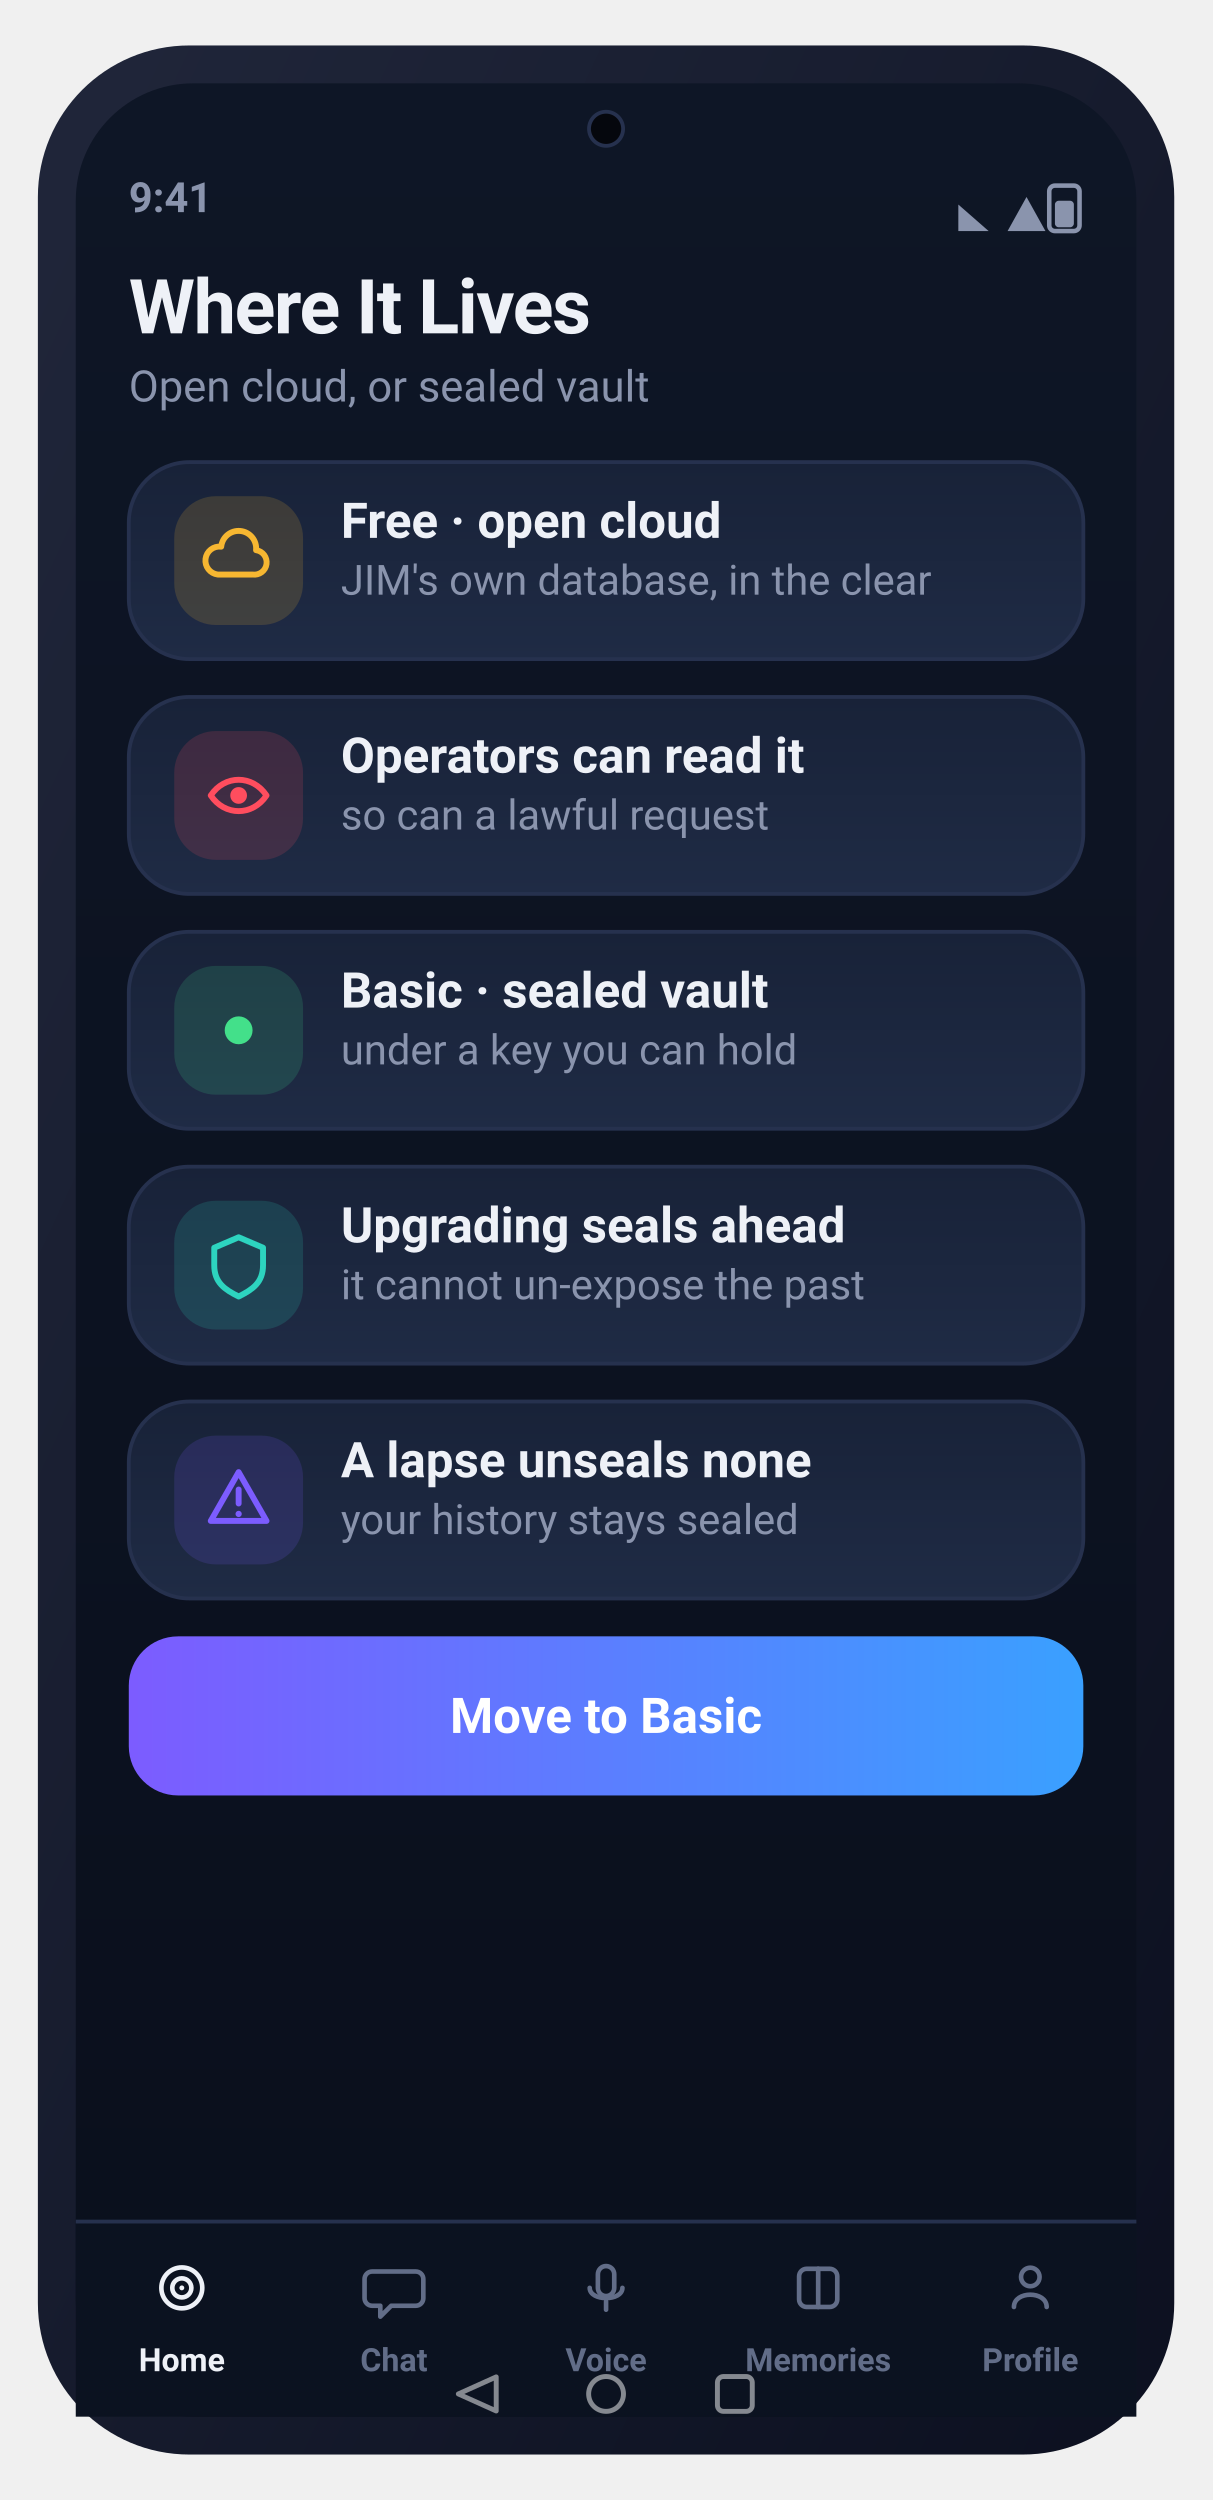
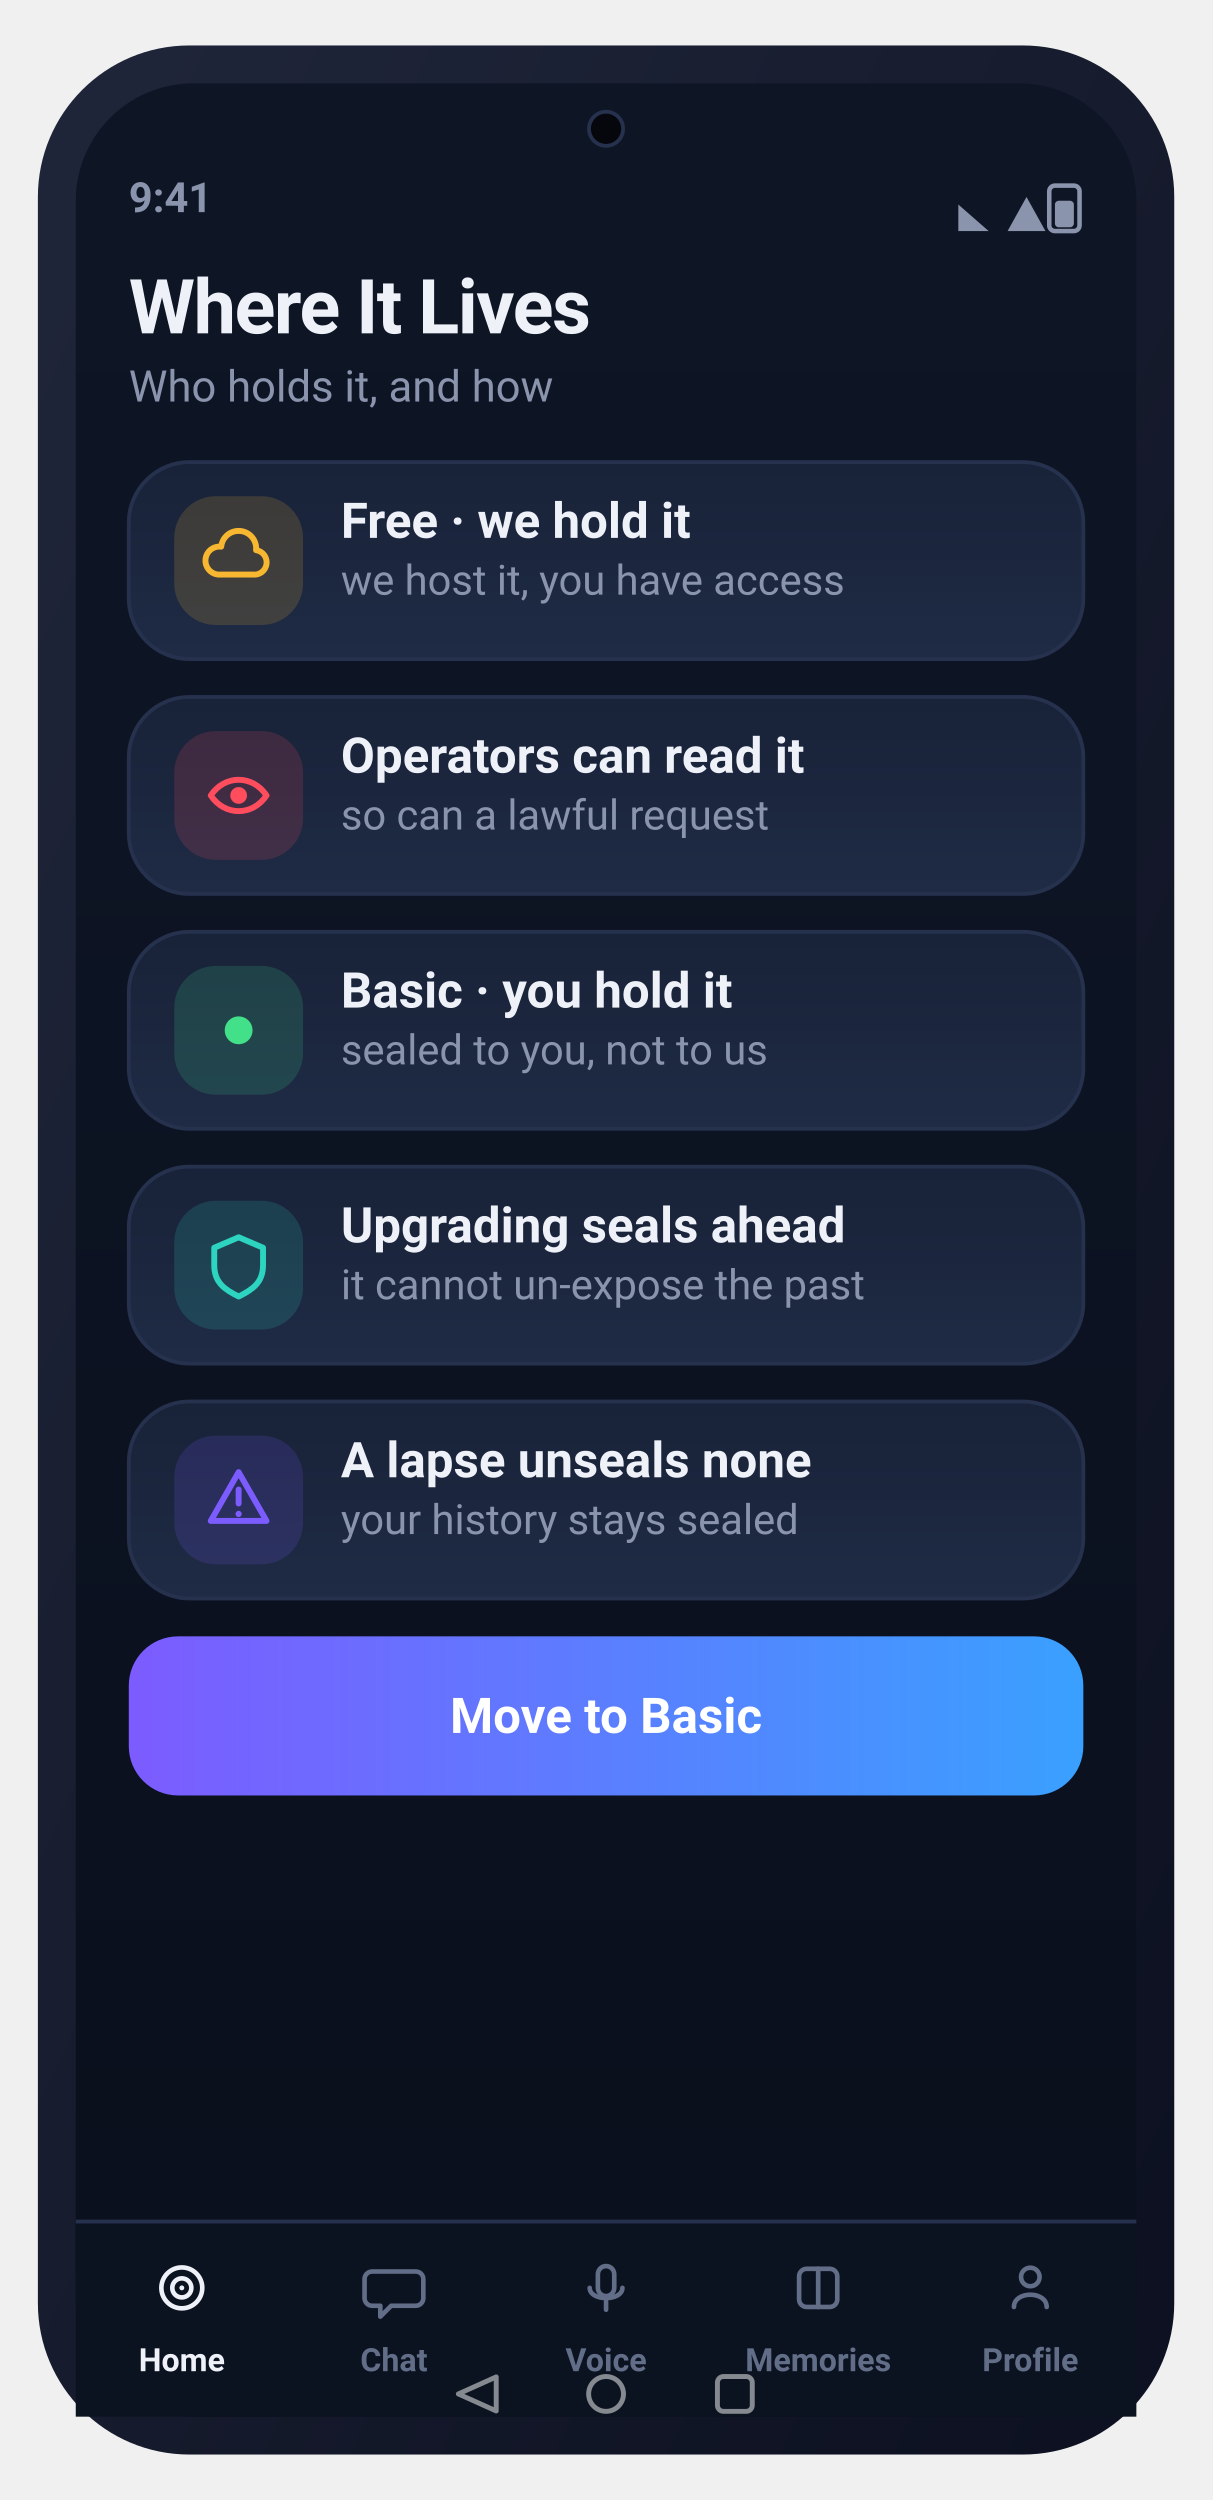
<svg xmlns="http://www.w3.org/2000/svg" width="320" height="660" viewBox="0 0 320 660" role="img" aria-label="Where It Lives screen">
  <defs>
    <linearGradient id="gScr" x1="0" y1="0" x2="0" y2="1">
      <stop offset="0" stop-color="#0e1626" />
      <stop offset="1" stop-color="#0a0f1c" />
    </linearGradient>
    <linearGradient id="gFrame" x1="0" y1="0" x2="1" y2="1">
      <stop offset="0" stop-color="#20263a" />
      <stop offset="1" stop-color="#0c1020" />
    </linearGradient>
    <linearGradient id="gCard" x1="0" y1="0" x2="0" y2="1">
      <stop offset="0" stop-color="#182238" />
      <stop offset="1" stop-color="#1f2b45" />
    </linearGradient>
    <linearGradient id="gBrand" x1="0" y1="0" x2="1" y2="0">
      <stop offset="0" stop-color="#7c5cff" />
      <stop offset="1" stop-color="#3aa0ff" />
    </linearGradient>
    <linearGradient id="gEmer" x1="0" y1="0" x2="0" y2="1">
      <stop offset="0" stop-color="#ff5b52" />
      <stop offset="1" stop-color="#ff3b30" />
    </linearGradient>
    <linearGradient id="mV" x1="0" y1="0" x2="1" y2="0">
      <stop offset="0" stop-color="#7c5cff" />
      <stop offset="1" stop-color="#3aa0ff" />
    </linearGradient>
    <linearGradient id="mO" x1="0" y1="0" x2="1" y2="0">
      <stop offset="0" stop-color="#f7b731" />
      <stop offset="1" stop-color="#ff7a45" />
    </linearGradient>
    <linearGradient id="mG" x1="0" y1="0" x2="1" y2="0">
      <stop offset="0" stop-color="#2fd27a" />
      <stop offset="1" stop-color="#43e08a" />
    </linearGradient>
    <radialGradient id="orb" cx="34%" cy="30%" r="75%">
      <stop offset="0" stop-color="#c3b0ff" />
      <stop offset="42%" stop-color="#7c5cff" />
      <stop offset="80%" stop-color="#2f6cf0" />
      <stop offset="100%" stop-color="#14204a" />
    </radialGradient>
  </defs>
  <rect x="10.0" y="12.0" width="300.0" height="636.0" rx="40" fill="url(#gFrame)" />
  <rect x="20.0" y="22.0" width="280.0" height="616.0" rx="31" fill="url(#gScr)" />
  <circle cx="160.0" cy="34" r="4.5" fill="#05070d" />
  <circle cx="160.0" cy="34" r="4.5" fill="none" stroke="#26314e" stroke-width="1" />
  <text x="34.0" y="56.0" font-family="-apple-system,BlinkMacSystemFont,'SF Pro Text','Segoe UI',Roboto,system-ui,sans-serif" font-size="11" font-weight="600" fill="#8a94ad" text-anchor="start">9:41</text>
  <rect x="277.0" y="49.0" width="8.0" height="12.0" rx="1.5" fill="none" stroke="#8a94ad" stroke-width="1.2" />
  <rect x="278.5" y="53.0" width="5.0" height="7.0" rx="1" fill="#8a94ad" />
  <path d="M266 61 L271 52 L276 61 Z" fill="#8a94ad" />
  <path d="M253 61 L253 54 L261 61 Z" fill="#8a94ad" />
  <text x="34.0" y="88.0" font-family="-apple-system,BlinkMacSystemFont,'SF Pro Text','Segoe UI',Roboto,system-ui,sans-serif" font-size="20" font-weight="700" fill="#eef1f7" text-anchor="start" letter-spacing="-0.4">Where It Lives</text>
-   <text x="34.0" y="106.0" font-family="-apple-system,BlinkMacSystemFont,'SF Pro Text','Segoe UI',Roboto,system-ui,sans-serif" font-size="11.5" font-weight="400" fill="#8a94ad" text-anchor="start">Open cloud, or sealed vault</text>
+   <text x="34.0" y="106.0" font-family="-apple-system,BlinkMacSystemFont,'SF Pro Text','Segoe UI',Roboto,system-ui,sans-serif" font-size="11.5" font-weight="400" fill="#8a94ad" text-anchor="start">Who holds it, and how</text>
  <rect x="34.0" y="122.0" width="252.0" height="52.0" rx="16" fill="url(#gCard)" stroke="#26314e" stroke-width="1" />
  <rect x="46.0" y="131.0" width="34.0" height="34.0" rx="11" fill="rgba(247,183,49,0.16)" />
  <path d="M57.48 151.68 a3.68 3.68 0 0 1 0.92 -7.36 a4.6 4.6 0 0 1 9.2 0.92 a3.22 3.22 0 0 1 -0.92 6.44 Z" fill="none" stroke="#f7b731" stroke-width="1.56" stroke-linecap="round" stroke-linejoin="round" />
-   <text x="90.0" y="142.0" font-family="-apple-system,BlinkMacSystemFont,'SF Pro Text','Segoe UI',Roboto,system-ui,sans-serif" font-size="13" font-weight="600" fill="#eef1f7" text-anchor="start">Free · open cloud</text>
-   <text x="90.0" y="157.0" font-family="-apple-system,BlinkMacSystemFont,'SF Pro Text','Segoe UI',Roboto,system-ui,sans-serif" font-size="11" font-weight="400" fill="#8a94ad" text-anchor="start">JIM's own database, in the clear</text>
+   <text x="90.0" y="142.0" font-family="-apple-system,BlinkMacSystemFont,'SF Pro Text','Segoe UI',Roboto,system-ui,sans-serif" font-size="13" font-weight="600" fill="#eef1f7" text-anchor="start">Free · we hold it</text>
+   <text x="90.0" y="157.0" font-family="-apple-system,BlinkMacSystemFont,'SF Pro Text','Segoe UI',Roboto,system-ui,sans-serif" font-size="11" font-weight="400" fill="#8a94ad" text-anchor="start">we host it, you have access</text>
  <rect x="34.0" y="184.0" width="252.0" height="52.0" rx="16" fill="url(#gCard)" stroke="#26314e" stroke-width="1" />
  <rect x="46.0" y="193.0" width="34.0" height="34.0" rx="11" fill="rgba(255,77,94,0.16)" />
  <path d="M55.64 210.0 c3.68 -5.52 11.04 -5.52 14.72 0 c-3.68 5.52 -11.04 5.52 -14.72 0 Z" fill="none" stroke="#ff4d5e" stroke-width="1.56" stroke-linecap="round" stroke-linejoin="round" />
  <circle cx="63" cy="210.0" r="2.208" fill="#ff4d5e" />
  <text x="90.0" y="204.0" font-family="-apple-system,BlinkMacSystemFont,'SF Pro Text','Segoe UI',Roboto,system-ui,sans-serif" font-size="13" font-weight="600" fill="#eef1f7" text-anchor="start">Operators can read it</text>
  <text x="90.0" y="219.0" font-family="-apple-system,BlinkMacSystemFont,'SF Pro Text','Segoe UI',Roboto,system-ui,sans-serif" font-size="11" font-weight="400" fill="#8a94ad" text-anchor="start">so can a lawful request</text>
  <rect x="34.0" y="246.0" width="252.0" height="52.0" rx="16" fill="url(#gCard)" stroke="#26314e" stroke-width="1" />
  <rect x="46.0" y="255.0" width="34.0" height="34.0" rx="11" fill="rgba(67,224,138,0.16)" />
  <circle cx="63" cy="272.0" r="3.68" fill="#43e08a" />
-   <text x="90.0" y="266.0" font-family="-apple-system,BlinkMacSystemFont,'SF Pro Text','Segoe UI',Roboto,system-ui,sans-serif" font-size="13" font-weight="600" fill="#eef1f7" text-anchor="start">Basic · sealed vault</text>
-   <text x="90.0" y="281.0" font-family="-apple-system,BlinkMacSystemFont,'SF Pro Text','Segoe UI',Roboto,system-ui,sans-serif" font-size="11" font-weight="400" fill="#8a94ad" text-anchor="start">under a key you can hold</text>
+   <text x="90.0" y="266.0" font-family="-apple-system,BlinkMacSystemFont,'SF Pro Text','Segoe UI',Roboto,system-ui,sans-serif" font-size="13" font-weight="600" fill="#eef1f7" text-anchor="start">Basic · you hold it</text>
+   <text x="90.0" y="281.0" font-family="-apple-system,BlinkMacSystemFont,'SF Pro Text','Segoe UI',Roboto,system-ui,sans-serif" font-size="11" font-weight="400" fill="#8a94ad" text-anchor="start">sealed to you, not to us</text>
  <rect x="34.0" y="308.0" width="252.0" height="52.0" rx="16" fill="url(#gCard)" stroke="#26314e" stroke-width="1" />
  <rect x="46.0" y="317.0" width="34.0" height="34.0" rx="11" fill="rgba(45,212,191,0.16)" />
  <path d="M63 326.64 l6.44 2.76 v4.6 c0 4.6 -2.76 6.44 -6.44 8.28 c-3.68 -1.84 -6.44 -3.68 -6.44 -8.28 v-4.6 Z" fill="none" stroke="#2dd4bf" stroke-width="1.56" stroke-linecap="round" stroke-linejoin="round" />
  <text x="90.0" y="328.0" font-family="-apple-system,BlinkMacSystemFont,'SF Pro Text','Segoe UI',Roboto,system-ui,sans-serif" font-size="13" font-weight="600" fill="#eef1f7" text-anchor="start">Upgrading seals ahead</text>
  <text x="90.0" y="343.0" font-family="-apple-system,BlinkMacSystemFont,'SF Pro Text','Segoe UI',Roboto,system-ui,sans-serif" font-size="11" font-weight="400" fill="#8a94ad" text-anchor="start">it cannot un-expose the past</text>
  <rect x="34.0" y="370.0" width="252.0" height="52.0" rx="16" fill="url(#gCard)" stroke="#26314e" stroke-width="1" />
  <rect x="46.0" y="379.0" width="34.0" height="34.0" rx="11" fill="rgba(124,92,255,0.16)" />
  <path d="M63 388.64 L70.36 401.52 H55.64 Z" fill="none" stroke="#7c5cff" stroke-width="1.56" stroke-linecap="round" stroke-linejoin="round" />
  <path d="M63 393.24 v3.68" fill="none" stroke="#7c5cff" stroke-width="1.56" stroke-linecap="round" stroke-linejoin="round" />
  <circle cx="63" cy="399.68" r="0.828" fill="#7c5cff" />
  <text x="90.0" y="390.0" font-family="-apple-system,BlinkMacSystemFont,'SF Pro Text','Segoe UI',Roboto,system-ui,sans-serif" font-size="13" font-weight="600" fill="#eef1f7" text-anchor="start">A lapse unseals none</text>
  <text x="90.0" y="405.0" font-family="-apple-system,BlinkMacSystemFont,'SF Pro Text','Segoe UI',Roboto,system-ui,sans-serif" font-size="11" font-weight="400" fill="#8a94ad" text-anchor="start">your history stays sealed</text>
  <rect x="34.0" y="432.0" width="252.0" height="42.0" rx="13" fill="url(#gBrand)" />
  <text x="160.0" y="457.5" font-family="-apple-system,BlinkMacSystemFont,'SF Pro Text','Segoe UI',Roboto,system-ui,sans-serif" font-size="13" font-weight="700" fill="#fff" text-anchor="middle">Move to Basic</text>
  <rect x="20.0" y="586.0" width="280.0" height="52.0" rx="0" fill="#0b1220" />
  <rect x="20" y="586" width="280" height="1" fill="#26314e" />
  <circle cx="48.0" cy="604" r="5.4" fill="none" stroke="#eef1f7" stroke-width="1.22" stroke-linecap="round" stroke-linejoin="round" />
  <circle cx="48.0" cy="604" r="2.52" fill="none" stroke="#eef1f7" stroke-width="1.22" stroke-linecap="round" stroke-linejoin="round" />
  <circle cx="48.0" cy="604" r="0.648" fill="#eef1f7" />
  <text x="48.0" y="626.0" font-family="-apple-system,BlinkMacSystemFont,'SF Pro Text','Segoe UI',Roboto,system-ui,sans-serif" font-size="8.5" font-weight="600" fill="#eef1f7" text-anchor="middle">Home</text>
  <path d="M98.24 599.68 h11.52 a2 2 0 0 1 2 2 v5.04 a2 2 0 0 1 -2 2 h-6.48 l-2.88 2.88 v-2.88 h-2.16 a2 2 0 0 1 -2 -2 v-5.04 a2 2 0 0 1 2 -2 Z" fill="none" stroke="#626d88" stroke-width="1.22" stroke-linecap="round" stroke-linejoin="round" />
  <text x="104.0" y="626.0" font-family="-apple-system,BlinkMacSystemFont,'SF Pro Text','Segoe UI',Roboto,system-ui,sans-serif" font-size="8.5" font-weight="600" fill="#626d88" text-anchor="middle">Chat</text>
  <rect x="157.84" y="598.24" width="4.32" height="7.92" rx="2.16" fill="none" stroke="#626d88" stroke-width="1.22" stroke-linecap="round" stroke-linejoin="round" />
  <path d="M155.68 604 c0 3.6 8.64 3.6 8.64 0 M160.0 607.6 v2.16" fill="none" stroke="#626d88" stroke-width="1.22" stroke-linecap="round" stroke-linejoin="round" />
  <text x="160.0" y="626.0" font-family="-apple-system,BlinkMacSystemFont,'SF Pro Text','Segoe UI',Roboto,system-ui,sans-serif" font-size="8.5" font-weight="600" fill="#626d88" text-anchor="middle">Voice</text>
  <rect x="210.96" y="598.96" width="10.08" height="10.08" rx="2" fill="none" stroke="#626d88" stroke-width="1.22" stroke-linecap="round" stroke-linejoin="round" />
  <path d="M216.0 598.96 v10.08" fill="none" stroke="#626d88" stroke-width="1.22" stroke-linecap="round" stroke-linejoin="round" />
  <text x="216.0" y="626.0" font-family="-apple-system,BlinkMacSystemFont,'SF Pro Text','Segoe UI',Roboto,system-ui,sans-serif" font-size="8.5" font-weight="600" fill="#626d88" text-anchor="middle">Memories</text>
  <circle cx="272.0" cy="601.12" r="2.448" fill="none" stroke="#626d88" stroke-width="1.22" stroke-linecap="round" stroke-linejoin="round" />
  <path d="M267.68 609.04 c0 -4.32 8.64 -4.32 8.64 0" fill="none" stroke="#626d88" stroke-width="1.22" stroke-linecap="round" stroke-linejoin="round" />
  <text x="272.0" y="626.0" font-family="-apple-system,BlinkMacSystemFont,'SF Pro Text','Segoe UI',Roboto,system-ui,sans-serif" font-size="8.5" font-weight="600" fill="#626d88" text-anchor="middle">Profile</text>
  <path d="M131.0 627.5 L121.0 632 L131.0 636.5 Z" fill="none" stroke="rgba(255,255,255,0.5)" stroke-width="1.3" stroke-linejoin="round" />
  <circle cx="160.0" cy="632" r="4.6" fill="none" stroke="rgba(255,255,255,0.5)" stroke-width="1.3" />
  <rect x="189.4" y="627.4" width="9.2" height="9.2" rx="1.6" fill="none" stroke="rgba(255,255,255,0.5)" stroke-width="1.3" />
</svg>
